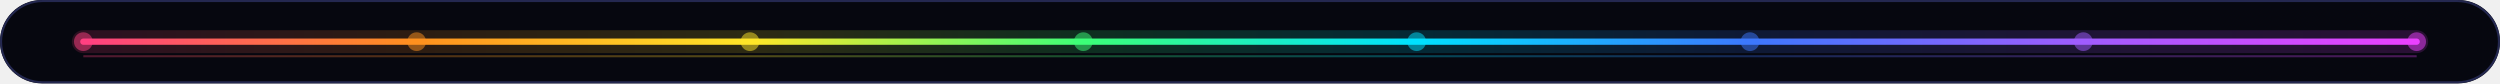
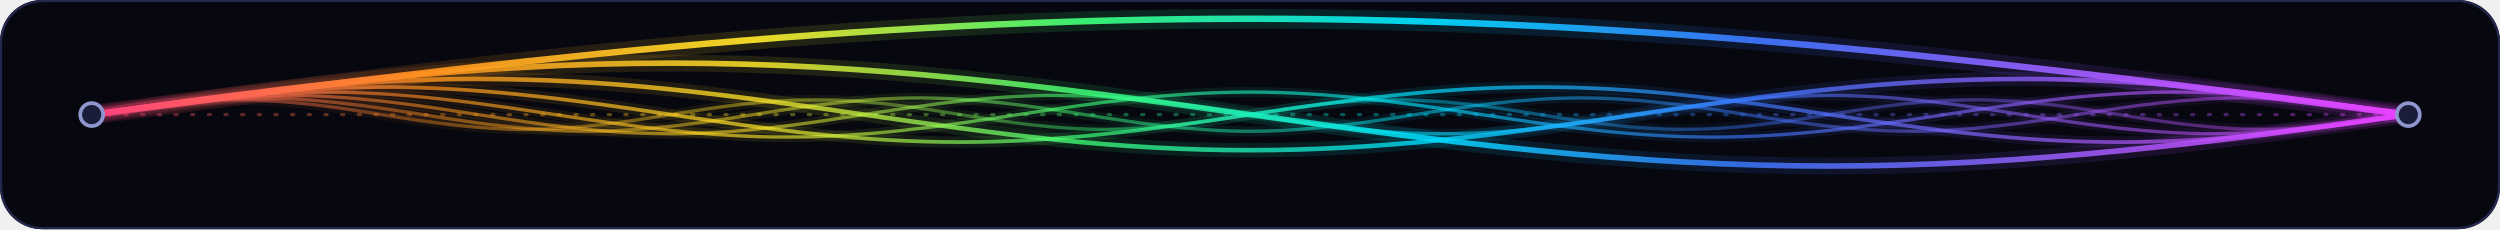
- <svg xmlns="http://www.w3.org/2000/svg" viewBox="0 0 1200 40" width="1200" height="40" role="img" aria-labelledby="ti de">
+ <svg xmlns="http://www.w3.org/2000/svg" viewBox="0 0 1200 110" width="1200" height="110" role="img" aria-labelledby="ti de">
  <defs>
    <clipPath id="cp">
-       <rect width="1200" height="40" rx="20" />
+       <rect width="1200" height="110" rx="20" />
    </clipPath>
-     <linearGradient id="rg1" x1="40" y1="0" x2="1160" y2="0" gradientUnits="userSpaceOnUse">
+     <linearGradient id="rg1" x1="44.0" y1="0" x2="1156.0" y2="0" gradientUnits="userSpaceOnUse">
      <stop offset="0" stop-color="#ff4081" />
      <stop offset="0.143" stop-color="#ff911e" />
      <stop offset="0.286" stop-color="#ffe628" />
      <stop offset="0.429" stop-color="#3cff78" />
      <stop offset="0.571" stop-color="#00e1ff" />
      <stop offset="0.714" stop-color="#3c78ff" />
      <stop offset="0.857" stop-color="#a05cff" />
      <stop offset="1" stop-color="#eb40ff" />
    </linearGradient>
-     <radialGradient id="hg2">
-       <stop offset="0" stop-color="#ffffff" />
-       <stop offset="0.35" stop-color="#ffffff" stop-opacity="0.55" />
-       <stop offset="1" stop-color="#ffffff" stop-opacity="0" />
-     </radialGradient>
-     <clipPath id="rcrg1">
-       <rect x="32" y="6" width="1136" height="28" />
-     </clipPath>
+     <path id="st2" d="M44 0C136.7 -12 229.3 -24 322 -32.5C414.7 -41 507.3 -46 600 -46C692.7 -46 785.3 -41 878 -32.5C970.7 -24 1063.3 -12 1156 0" vector-effect="non-scaling-stroke" />
+     <path id="st3" d="M44 0C90.3 -6.5 136.7 -12.9 183 -17.4C229.3 -22 275.7 -24.7 322 -24.7C368.3 -24.7 414.7 -22 461 -17.4C507.3 -12.9 553.7 -6.5 600 0C646.3 6.5 692.7 12.9 739 17.4C785.3 22 831.7 24.7 878 24.7C924.3 24.7 970.7 22 1017 17.4C1063.3 12.9 1109.7 6.5 1156 0" vector-effect="non-scaling-stroke" />
+     <path id="st4" d="M44 0C74.9 -4.5 105.8 -8.9 136.7 -12.1C167.6 -15.3 198.4 -17.1 229.3 -17.1C260.2 -17.1 291.1 -15.3 322 -12.1C352.9 -8.9 383.8 -4.5 414.7 0C445.6 4.5 476.4 8.9 507.3 12.1C538.2 15.3 569.1 17.1 600 17.1C630.9 17.1 661.8 15.3 692.7 12.1C723.6 8.9 754.4 4.5 785.3 0C816.2 -4.5 847.1 -8.9 878 -12.1C908.9 -15.3 939.8 -17.1 970.7 -17.1C1001.6 -17.1 1032.4 -15.3 1063.3 -12.1C1094.2 -8.9 1125.1 -4.5 1156 0" vector-effect="non-scaling-stroke" />
+     <path id="st5" d="M44 0C67.2 -3.5 90.3 -6.9 113.5 -9.3C136.7 -11.8 159.8 -13.2 183 -13.2C206.2 -13.2 229.3 -11.8 252.5 -9.3C275.7 -6.9 298.8 -3.5 322 0C345.2 3.5 368.3 6.9 391.5 9.3C414.7 11.8 437.8 13.2 461 13.2C484.2 13.2 507.3 11.8 530.5 9.3C553.7 6.9 576.8 3.5 600 0C623.2 -3.5 646.3 -6.9 669.5 -9.3C692.7 -11.8 715.8 -13.2 739 -13.2C762.2 -13.2 785.3 -11.8 808.5 -9.3C831.7 -6.9 854.8 -3.5 878 0C901.2 3.5 924.3 6.9 947.5 9.3C970.7 11.8 993.8 13.2 1017 13.2C1040.2 13.2 1063.3 11.8 1086.5 9.3C1109.7 6.9 1132.8 3.5 1156 0" vector-effect="non-scaling-stroke" />
+     <path id="st6" d="M44 0C62.5 -2.8 81.1 -5.6 99.6 -7.6C118.1 -9.6 136.7 -10.8 155.2 -10.8C173.7 -10.8 192.3 -9.6 210.8 -7.6C229.3 -5.6 247.9 -2.8 266.4 0C284.9 2.8 303.5 5.6 322 7.6C340.5 9.6 359.1 10.8 377.6 10.8C396.1 10.8 414.7 9.6 433.2 7.6C451.7 5.6 470.3 2.8 488.8 0C507.3 -2.8 525.9 -5.6 544.4 -7.6C562.9 -9.6 581.5 -10.8 600 -10.8C618.5 -10.8 637.1 -9.6 655.6 -7.6C674.1 -5.6 692.7 -2.8 711.2 0C729.7 2.8 748.3 5.6 766.8 7.6C785.3 9.6 803.9 10.8 822.4 10.8C840.9 10.8 859.5 9.6 878 7.6C896.5 5.6 915.1 2.8 933.6 0C952.1 -2.8 970.7 -5.6 989.2 -7.6C1007.7 -9.6 1026.3 -10.8 1044.8 -10.8C1063.3 -10.8 1081.9 -9.6 1100.4 -7.6C1118.9 -5.6 1137.5 -2.8 1156 0" vector-effect="non-scaling-stroke" />
+     <path id="st7" d="M44 0C59.4 -2.4 74.9 -4.8 90.3 -6.5C105.8 -8.2 121.2 -9.2 136.7 -9.2C152.1 -9.2 167.6 -8.2 183 -6.5C198.4 -4.8 213.9 -2.4 229.3 0C244.8 2.4 260.2 4.8 275.7 6.5C291.1 8.2 306.6 9.2 322 9.2C337.4 9.2 352.9 8.2 368.3 6.5C383.8 4.8 399.2 2.4 414.7 0C430.1 -2.4 445.6 -4.8 461 -6.5C476.4 -8.2 491.9 -9.2 507.3 -9.2C522.8 -9.2 538.2 -8.2 553.7 -6.5C569.1 -4.8 584.6 -2.4 600 0C615.4 2.4 630.9 4.8 646.3 6.5C661.8 8.2 677.2 9.2 692.7 9.2C708.1 9.2 723.6 8.2 739 6.5C754.4 4.8 769.9 2.4 785.3 0C800.8 -2.4 816.2 -4.8 831.7 -6.5C847.1 -8.2 862.6 -9.2 878 -9.2C893.4 -9.2 908.9 -8.2 924.3 -6.5C939.8 -4.8 955.2 -2.4 970.7 0C986.1 2.4 1001.6 4.8 1017 6.5C1032.4 8.2 1047.9 9.2 1063.3 9.2C1078.8 9.2 1094.2 8.2 1109.7 6.5C1125.1 4.8 1140.6 2.4 1156 0" vector-effect="non-scaling-stroke" />
+     <path id="st8" d="M44 0C57.2 -2.1 70.5 -4.2 83.7 -5.6C97 -7.1 110.2 -8 123.4 -8C136.7 -8 149.9 -7.1 163.1 -5.6C176.4 -4.2 189.6 -2.1 202.9 0C216.1 2.1 229.3 4.2 242.6 5.6C255.8 7.1 269 8 282.3 8C295.5 8 308.8 7.1 322 5.6C335.2 4.2 348.5 2.1 361.7 0C375 -2.1 388.2 -4.2 401.4 -5.6C414.7 -7.1 427.9 -8 441.1 -8C454.4 -8 467.6 -7.1 480.9 -5.6C494.1 -4.2 507.3 -2.1 520.6 0C533.8 2.1 547 4.2 560.3 5.6C573.5 7.1 586.8 8 600 8C613.2 8 626.5 7.1 639.7 5.6C653 4.2 666.2 2.1 679.4 0C692.7 -2.1 705.9 -4.2 719.1 -5.6C732.4 -7.1 745.6 -8 758.9 -8C772.1 -8 785.3 -7.1 798.6 -5.6C811.8 -4.2 825 -2.1 838.3 0C851.5 2.1 864.8 4.2 878 5.6C891.2 7.1 904.5 8 917.7 8C931 8 944.2 7.1 957.4 5.6C970.7 4.2 983.9 2.1 997.1 0C1010.4 -2.1 1023.6 -4.2 1036.9 -5.6C1050.1 -7.1 1063.3 -8 1076.6 -8C1089.8 -8 1103 -7.1 1116.3 -5.6C1129.5 -4.2 1142.8 -2.1 1156 0" vector-effect="non-scaling-stroke" />
+     <path id="st9" d="M44 0C55.6 -1.9 67.2 -3.7 78.8 -5C90.3 -6.3 101.9 -7.1 113.5 -7.1C125.1 -7.1 136.7 -6.3 148.2 -5C159.8 -3.7 171.4 -1.9 183 0C194.6 1.9 206.2 3.7 217.8 5C229.3 6.3 240.9 7.1 252.5 7.1C264.1 7.1 275.7 6.3 287.2 5C298.8 3.7 310.4 1.9 322 0C333.6 -1.9 345.2 -3.7 356.8 -5C368.3 -6.3 379.9 -7.1 391.5 -7.1C403.1 -7.1 414.7 -6.3 426.2 -5C437.8 -3.7 449.4 -1.9 461 0C472.6 1.9 484.2 3.7 495.8 5C507.3 6.3 518.9 7.1 530.5 7.1C542.1 7.1 553.7 6.3 565.2 5C576.8 3.7 588.4 1.9 600 0C611.6 -1.9 623.2 -3.7 634.8 -5C646.3 -6.3 657.9 -7.1 669.5 -7.1C681.1 -7.1 692.7 -6.3 704.2 -5C715.8 -3.7 727.4 -1.9 739 0C750.6 1.9 762.2 3.7 773.8 5C785.3 6.3 796.9 7.1 808.5 7.1C820.1 7.1 831.7 6.3 843.2 5C854.8 3.7 866.4 1.9 878 0C889.6 -1.9 901.2 -3.7 912.8 -5C924.3 -6.3 935.9 -7.1 947.5 -7.1C959.1 -7.1 970.7 -6.3 982.2 -5C993.8 -3.7 1005.4 -1.9 1017 0C1028.6 1.9 1040.2 3.7 1051.8 5C1063.3 6.3 1074.9 7.1 1086.5 7.1C1098.1 7.1 1109.7 6.3 1121.2 5C1132.8 3.7 1144.4 1.9 1156 0" vector-effect="non-scaling-stroke" />
  </defs>
  <g clip-path="url(#cp)">
-     <rect width="1200" height="40" fill="#06070f" />
-     <g transform="translate(600 20)">
+     <rect width="1200" height="110" fill="#06070f" />
+     <line x1="44.0" y1="55.0" x2="1156.0" y2="55.0" stroke="url(#rg1)" stroke-width="1.6" stroke-dasharray="1 7" stroke-linecap="round" opacity=".35" />
+     <g transform="translate(0 55.0)" fill="none" stroke="url(#rg1)" stroke-linecap="round" stroke-linejoin="round" opacity="0.93">
      <g>
-         <animateTransform attributeName="transform" type="scale" dur="3.6s" fill="freeze" calcMode="linear" keyTimes="0;0.056;0.06;0.065;0.069;0.074;0.079;0.088;0.111;0.125;0.139;0.148;0.157;0.167;0.176;0.185;0.194;0.204;0.218;0.232;0.245;0.269;0.296;0.329;0.375;0.491;1" values="0.001 1;0.001 1;0.007 1;0.024 1;0.05 1;0.081 1;0.117 1;0.198 1;0.409 1;0.523 1;0.621 1;0.677 1;0.726 1;0.769 1;0.806 1;0.837 1;0.864 1;0.887 1;0.914 1;0.936 1;0.952 1;0.97 1;0.984 1;0.992 1;0.997 1;1 1;1 1" />
-         <g transform="translate(-600 -20)">
-           <line x1="40" y1="20" x2="1160" y2="20" stroke="url(#rg1)" stroke-width="11" stroke-linecap="round" opacity=".16" />
-           <line x1="40" y1="27" x2="1160" y2="27" stroke="url(#rg1)" stroke-width="1" opacity=".3" />
-           <line x1="40" y1="20" x2="1160" y2="20" stroke="url(#rg1)" stroke-width="3" stroke-linecap="round" />
-           <g clip-path="url(#rcrg1)">
-             <ellipse cx="-150.0" cy="20" rx="62.4" ry="9" fill="url(#hg2)" opacity="0">
-               <animate attributeName="cx" dur="6s" repeatCount="indefinite" calcMode="linear" keyTimes="0;0.306;0.308;0.5;0.903;0.906;1" values="990;-146.7;-150;-150;1348.3;1341.3;990" />
-               <animate attributeName="rx" dur="6s" repeatCount="indefinite" calcMode="linear" keyTimes="0;0.033;0.069;0.106;0.144;0.183;0.222;0.264;0.306;0.308;0.5;0.503;0.506;0.511;0.517;0.519;0.525;0.533;0.542;0.55;0.561;0.572;0.583;0.594;0.608;0.622;0.636;0.65;0.664;0.681;0.697;0.714;0.733;0.753;0.772;0.792;0.811;0.833;0.856;0.878;0.9;0.925;0.95;0.975;1" values="328;338.4;349.2;359.8;370.8;381.6;392;402.9;413.4;62.4;62.4;66.9;71;78.7;85.7;89;95.3;104;112;119.4;128.7;137.4;145.5;153.2;162.4;171;179.2;187.1;194.6;203.3;211.6;219.6;228.6;237.3;245.6;253.7;261.5;270.2;278.6;286.8;294.7;303.4;311.8;320;328" />
-               <animate attributeName="opacity" dur="6s" repeatCount="indefinite" calcMode="linear" keyTimes="0;0.306;0.308;0.497;0.5;0.508;0.517;0.528;0.542;0.578;0.625;0.678;0.742;0.903;0.906;1" values="0.069;0.029;0;0;1;0.894;0.819;0.744;0.673;0.548;0.441;0.358;0.285;0.169;0.092;0.069" />
-             </ellipse>
-           </g>
-           <circle cx="40" cy="20" r="4.5" fill="#ff4081" opacity=".5" />
-           <circle cx="40" cy="20" r="6" fill="#fff" opacity="0">
-             <animate attributeName="opacity" dur="6s" repeatCount="indefinite" calcMode="linear" keyTimes="0;0.153;0.25;0.306;0.308;0.517;0.522;0.528;0.533;0.542;0.544;0.547;0.55;0.556;0.569;0.578;0.586;0.6;1" values="0;0;0.05;0.02;0;0;0.02;0.11;0.31;0.71;0.81;0.87;0.89;0.82;0.38;0.19;0.08;0.01;0" />
-           </circle>
-           <circle cx="200" cy="20" r="4.5" fill="#ff911e" opacity=".5" />
-           <circle cx="200" cy="20" r="6" fill="#fff" opacity="0">
-             <animate attributeName="opacity" dur="6s" repeatCount="indefinite" calcMode="linear" keyTimes="0;0.117;0.206;0.308;0.55;0.558;0.564;0.569;0.583;0.592;0.6;0.619;0.628;0.639;0.65;1" values="0;0;0.05;0;0;0.04;0.1;0.21;0.6;0.71;0.65;0.26;0.14;0.05;0.02;0" />
-           </circle>
-           <circle cx="360" cy="20" r="4.5" fill="#ffe628" opacity=".5" />
-           <circle cx="360" cy="20" r="6" fill="#fff" opacity="0">
-             <animate attributeName="opacity" dur="6s" repeatCount="indefinite" calcMode="linear" keyTimes="0;0.081;0.164;0.278;0.583;0.6;0.608;0.625;0.631;0.636;0.644;0.664;0.675;0.697;1" values="0;0.01;0.06;0;0;0.07;0.19;0.51;0.57;0.59;0.53;0.25;0.12;0.02;0" />
-           </circle>
-           <circle cx="520" cy="20" r="4.5" fill="#3cff78" opacity=".5" />
-           <circle cx="520" cy="20" r="6" fill="#fff" opacity="0">
-             <animate attributeName="opacity" dur="6s" repeatCount="indefinite" calcMode="linear" keyTimes="0;0.122;0.236;0.619;0.639;0.647;0.667;0.678;0.689;0.719;0.744;1" values="0;0.07;0;0;0.07;0.16;0.43;0.5;0.45;0.12;0.02;0" />
-           </circle>
-           <circle cx="680" cy="20" r="4.5" fill="#00e1ff" opacity=".5" />
-           <circle cx="680" cy="20" r="6" fill="#fff" opacity="0">
-             <animate attributeName="opacity" dur="6s" repeatCount="indefinite" calcMode="linear" keyTimes="0;0.078;0.192;0.656;0.678;0.708;0.722;0.733;0.767;0.792;1" values="0.01;0.08;0;0;0.07;0.37;0.43;0.38;0.1;0.02;0.01" />
-           </circle>
-           <circle cx="840" cy="20" r="4.5" fill="#3c78ff" opacity=".5" />
-           <circle cx="840" cy="20" r="6" fill="#fff" opacity="0">
-             <animate attributeName="opacity" dur="6s" repeatCount="indefinite" calcMode="linear" keyTimes="0;0.042;0.108;0.158;0.692;0.717;0.75;0.764;0.778;0.814;0.839;0.944;1" values="0.05;0.09;0.02;0;0;0.06;0.32;0.37;0.32;0.08;0.02;0;0.05" />
-           </circle>
-           <circle cx="1000" cy="20" r="4.5" fill="#a05cff" opacity=".5" />
-           <circle cx="1000" cy="20" r="6" fill="#fff" opacity="0">
-             <animate attributeName="opacity" dur="6s" repeatCount="indefinite" calcMode="linear" keyTimes="0;0.061;0.106;0.725;0.756;0.792;0.806;0.819;0.858;0.883;0.922;1" values="0.1;0.02;0;0;0.05;0.28;0.32;0.29;0.08;0.02;0.01;0.1" />
-           </circle>
-           <circle cx="1160" cy="20" r="4.5" fill="#eb40ff" opacity=".5" />
-           <circle cx="1160" cy="20" r="6" fill="#fff" opacity="0">
-             <animate attributeName="opacity" dur="6s" repeatCount="indefinite" calcMode="linear" keyTimes="0;0.072;0.764;0.794;0.833;0.85;0.867;0.906;0.95;1" values="0.04;0;0;0.04;0.24;0.28;0.24;0.04;0.11;0.04" />
-           </circle>
-         </g>
+         <animateTransform attributeName="transform" type="scale" dur="12s" repeatCount="indefinite" calcMode="linear" values="1 0.532;1 0.088;1 -0.309;1 -0.546;1 -0.588;1 -0.468;1 -0.262;1 -0.041;1 0.147;1 0.283;1 0.359;1 0.36;1 0.262;1 0.054;1 -0.24;1 -0.546;1 -0.755;1 -0.765;1 -0.532;1 -0.1;1 0.402;1 0.809;1 0.984;1 0.874;1 0.532" />
+         <use href="#st2" stroke-width="9.4" opacity=".14" />
+         <use href="#st2" stroke-width="3.1" />
      </g>
    </g>
+     <g transform="translate(0 55.0)" fill="none" stroke="url(#rg1)" stroke-linecap="round" stroke-linejoin="round" opacity="0.86">
+       <g>
+         <animateTransform attributeName="transform" type="scale" dur="12s" repeatCount="indefinite" calcMode="linear" values="1 -0.209;1 -0.47;1 -0.578;1 -0.524;1 -0.343;1 -0.099;1 0.138;1 0.31;1 0.385;1 0.356;1 0.242;1 0.073;1 -0.108;1 -0.262;1 -0.353;1 -0.356;1 -0.263;1 -0.087;1 0.138;1 0.355;1 0.501;1 0.524;1 0.395;1 0.132;1 -0.209;1 -0.533;1 -0.743;1 -0.76;1 -0.56;1 -0.181;1 0.28;1 0.693;1 0.936;1 0.928;1 0.662;1 0.207;1 -0.309;1 -0.741;1 -0.967;1 -0.928;1 -0.64;1 -0.194;1 0.28;1 0.649;1 0.819;1 0.76;1 0.508;1 0.149;1 -0.209" />
+         <use href="#st3" stroke-width="8.1" opacity=".14" />
+         <use href="#st3" stroke-width="2.7" />
+       </g>
+     </g>
+     <g transform="translate(0 55.0)" fill="none" stroke="url(#rg1)" stroke-linecap="round" stroke-linejoin="round" opacity="0.79">
+       <g>
+         <animateTransform attributeName="transform" type="scale" dur="12s" repeatCount="indefinite" calcMode="linear" values="1 -0.423;1 -0.417;1 -0.304;1 -0.122;1 0.079;1 0.247;1 0.343;1 0.347;1 0.261;1 0.108;1 -0.073;1 -0.237;1 -0.343;1 -0.362;1 -0.283;1 -0.122;1 0.085;1 0.285;1 0.423;1 0.456;1 0.363;1 0.158;1 -0.112;1 -0.377;1 -0.562;1 -0.605;1 -0.481;1 -0.209;1 0.146;1 0.489;1 0.722;1 0.769;1 0.604;1 0.259;1 -0.179;1 -0.591;1 -0.861;1 -0.904;1 -0.699;1 -0.296;1 0.202;1 0.656;1 0.941;1 0.973;1 0.742;1 0.309;1 -0.208;1 -0.666;1 -0.941;1 -0.959;1 -0.721;1 -0.296;1 0.196;1 0.618;1 0.861;1 0.865;1 0.64;1 0.259;1 -0.169;1 -0.526;1 -0.722;1 -0.715;1 -0.523;1 -0.209;1 0.134;1 0.414;1 0.562;1 0.552;1 0.4;1 0.158;1 -0.102;1 -0.312;1 -0.423" />
+         <use href="#st4" stroke-width="6.8" opacity=".14" />
+         <use href="#st4" stroke-width="2.2" />
+       </g>
+     </g>
+     <g transform="translate(0 55.0)" fill="none" stroke="url(#rg1)" stroke-linecap="round" stroke-linejoin="round" opacity="0.72">
+       <g>
+         <animateTransform attributeName="transform" type="scale" dur="12s" repeatCount="indefinite" calcMode="linear" values="1 -0.283;1 -0.143;1 0.037;1 0.209;1 0.33;1 0.365;1 0.303;1 0.156;1 -0.041;1 -0.238;1 -0.381;1 -0.428;1 -0.36;1 -0.187;1 0.05;1 0.291;1 0.468;1 0.528;1 0.445;1 0.232;1 -0.062;1 -0.359;1 -0.578;1 -0.65;1 -0.546;1 -0.283;1 0.075;1 0.434;1 0.693;1 0.775;1 0.647;1 0.333;1 -0.088;1 -0.503;1 -0.797;1 -0.884;1 -0.732;1 -0.374;1 0.098;1 0.556;1 0.874;1 0.961;1 0.789;1 0.4;1 -0.103;1 -0.584;1 -0.911;1 -0.994;1 -0.809;1 -0.406;1 0.104;1 0.584;1 0.903;1 0.977;1 0.789;1 0.393;1 -0.1;1 -0.556;1 -0.852;1 -0.914;1 -0.732;1 -0.362;1 0.091;1 0.503;1 0.765;1 0.814;1 0.647;1 0.317;1 -0.079;1 -0.434;1 -0.655;1 -0.692;1 -0.546;1 -0.266;1 0.066;1 0.359;1 0.54;1 0.567;1 0.445;1 0.216;1 -0.054;1 -0.291;1 -0.436;1 -0.458;1 -0.36;1 -0.175;1 0.044;1 0.238;1 0.36;1 0.381;1 0.303;1 0.149;1 -0.038;1 -0.209;1 -0.322;1 -0.349;1 -0.283" />
+         <use href="#st5" stroke-width="5.4" opacity=".14" />
+         <use href="#st5" stroke-width="1.8" />
+       </g>
+     </g>
+     <g transform="translate(0 55.0)" fill="none" stroke="url(#rg1)" stroke-linecap="round" stroke-linejoin="round" opacity="0.65">
+       <g>
+         <animateTransform attributeName="transform" type="scale" dur="12s" repeatCount="indefinite" calcMode="linear" values="1 0;1 0.229;1 0.407;1 0.484;1 0.431;1 0.256;1 0;1 -0.271;1 -0.484;1 -0.575;1 -0.512;1 -0.304;1 0;1 0.321;1 0.57;1 0.675;1 0.599;1 0.354;1 0;1 -0.371;1 -0.657;1 -0.775;1 -0.685;1 -0.404;1 0;1 0.419;1 0.738;1 0.866;1 0.762;1 0.446;1 0;1 -0.458;1 -0.803;1 -0.938;1 -0.821;1 -0.478;1 0;1 0.486;1 0.847;1 0.984;1 0.856;1 0.496;1 0;1 -0.499;1 -0.866;1 -1;1 -0.866;1 -0.499;1 0;1 0.496;1 0.856;1 0.984;1 0.847;1 0.486;1 0;1 -0.478;1 -0.821;1 -0.938;1 -0.803;1 -0.458;1 0;1 0.446;1 0.762;1 0.866;1 0.738;1 0.419;1 0;1 -0.404;1 -0.685;1 -0.775;1 -0.657;1 -0.371;1 0;1 0.354;1 0.599;1 0.675;1 0.57;1 0.321;1 0;1 -0.304;1 -0.512;1 -0.575;1 -0.484;1 -0.271;1 0;1 0.256;1 0.431;1 0.484;1 0.407;1 0.229;1 0;1 -0.217;1 -0.366;1 -0.412;1 -0.349;1 -0.197;1 0;1 0.189;1 0.322;1 0.366;1 0.313;1 0.179;1 0;1 -0.176;1 -0.303;1 -0.35;1 -0.303;1 -0.176;1 0;1 0.179;1 0.313;1 0.366;1 0.322;1 0.189;1 0;1 -0.197;1 -0.349;1 -0.412;1 -0.366;1 -0.217;1 0" />
+         <use href="#st6" stroke-width="4.8" opacity=".14" />
+         <use href="#st6" stroke-width="1.6" />
+       </g>
+     </g>
+     <g transform="translate(0 55.0)" fill="none" stroke="url(#rg1)" stroke-linecap="round" stroke-linejoin="round" opacity="0.58">
+       <g>
+         <animateTransform attributeName="transform" type="scale" dur="12s" repeatCount="indefinite" calcMode="linear" values="1 0.546;1 0.685;1 0.643;1 0.422;1 0.076;1 -0.303;1 -0.614;1 -0.768;1 -0.718;1 -0.47;1 -0.085;1 0.336;1 0.678;1 0.845;1 0.787;1 0.513;1 0.092;1 -0.364;1 -0.732;1 -0.91;1 -0.844;1 -0.548;1 -0.098;1 0.386;1 0.774;1 0.958;1 0.886;1 0.573;1 0.102;1 -0.401;1 -0.8;1 -0.987;1 -0.909;1 -0.586;1 -0.104;1 0.407;1 0.809;1 0.994;1 0.912;1 0.586;1 0.104;1 -0.404;1 -0.8;1 -0.98;1 -0.896;1 -0.573;1 -0.101;1 0.392;1 0.774;1 0.944;1 0.86;1 0.548;1 0.097;1 -0.372;1 -0.732;1 -0.89;1 -0.807;1 -0.513;1 -0.09;1 0.346;1 0.678;1 0.821;1 0.742;1 0.47;1 0.082;1 -0.314;1 -0.614;1 -0.741;1 -0.668;1 -0.422;1 -0.074;1 0.28;1 0.546;1 0.657;1 0.591;1 0.372;1 0.065;1 -0.246;1 -0.478;1 -0.574;1 -0.515;1 -0.324;1 -0.056;1 0.214;1 0.415;1 0.498;1 0.446;1 0.28;1 0.049;1 -0.185;1 -0.36;1 -0.433;1 -0.389;1 -0.245;1 -0.043;1 0.163;1 0.318;1 0.385;1 0.348;1 0.22;1 0.039;1 -0.148;1 -0.292;1 -0.356;1 -0.324;1 -0.207;1 -0.037;1 0.142;1 0.283;1 0.348;1 0.321;1 0.207;1 0.037;1 -0.145;1 -0.292;1 -0.363;1 -0.338;1 -0.22;1 -0.04;1 0.157;1 0.318;1 0.399;1 0.373;1 0.245;1 0.045;1 -0.177;1 -0.36;1 -0.453;1 -0.426;1 -0.28;1 -0.051;1 0.204;1 0.415;1 0.522;1 0.491;1 0.324;1 0.059;1 -0.235;1 -0.478;1 -0.601;1 -0.565;1 -0.372;1 -0.068;1 0.269;1 0.546" />
+         <use href="#st7" stroke-width="4.8" opacity=".14" />
+         <use href="#st7" stroke-width="1.6" />
+       </g>
+     </g>
+     <g transform="translate(0 55.0)" fill="none" stroke="url(#rg1)" stroke-linecap="round" stroke-linejoin="round" opacity="0.51">
+       <g>
+         <animateTransform attributeName="transform" type="scale" dur="12s" repeatCount="indefinite" calcMode="linear" values="1 0.861;1 0.611;1 0.192;1 -0.287;1 -0.696;1 -0.923;1 -0.904;1 -0.64;1 -0.2;1 0.299;1 0.723;1 0.956;1 0.934;1 0.659;1 0.206;1 -0.306;1 -0.739;1 -0.975;1 -0.949;1 -0.669;1 -0.208;1 0.309;1 0.743;1 0.977;1 0.949;1 0.667;1 0.207;1 -0.306;1 -0.735;1 -0.964;1 -0.934;1 -0.654;1 -0.202;1 0.299;1 0.715;1 0.936;1 0.904;1 0.631;1 0.195;1 -0.287;1 -0.685;1 -0.893;1 -0.861;1 -0.6;1 -0.184;1 0.271;1 0.645;1 0.839;1 0.806;1 0.56;1 0.172;1 -0.252;1 -0.598;1 -0.776;1 -0.744;1 -0.516;1 -0.158;1 0.231;1 0.547;1 0.708;1 0.677;1 0.468;1 0.143;1 -0.209;1 -0.493;1 -0.636;1 -0.607;1 -0.419;1 -0.128;1 0.186;1 0.439;1 0.567;1 0.54;1 0.372;1 0.113;1 -0.165;1 -0.389;1 -0.501;1 -0.478;1 -0.329;1 -0.1;1 0.146;1 0.344;1 0.444;1 0.423;1 0.292;1 0.089;1 -0.13;1 -0.307;1 -0.398;1 -0.38;1 -0.263;1 -0.081;1 0.118;1 0.28;1 0.364;1 0.35;1 0.244;1 0.075;1 -0.111;1 -0.264;1 -0.346;1 -0.335;1 -0.235;1 -0.073;1 0.108;1 0.26;1 0.343;1 0.335;1 0.237;1 0.074;1 -0.111;1 -0.268;1 -0.356;1 -0.35;1 -0.249;1 -0.078;1 0.118;1 0.288;1 0.385;1 0.38;1 0.272;1 0.086;1 -0.13;1 -0.319;1 -0.427;1 -0.423;1 -0.304;1 -0.096;1 0.146;1 0.358;1 0.481;1 0.478;1 0.343;1 0.109;1 -0.165;1 -0.405;1 -0.544;1 -0.54;1 -0.388;1 -0.123;1 0.186;1 0.457;1 0.613;1 0.607;1 0.435;1 0.138;1 -0.209;1 -0.511;1 -0.684;1 -0.677;1 -0.484;1 -0.153;1 0.231;1 0.564;1 0.754;1 0.744;1 0.531;1 0.167;1 -0.252;1 -0.614;1 -0.819;1 -0.806;1 -0.574;1 -0.18;1 0.271;1 0.659;1 0.876;1 0.861" />
+         <use href="#st8" stroke-width="4.8" opacity=".14" />
+         <use href="#st8" stroke-width="1.6" />
+       </g>
+     </g>
+     <g transform="translate(0 55.0)" fill="none" stroke="url(#rg1)" stroke-linecap="round" stroke-linejoin="round" opacity="0.44">
+       <g>
+         <animateTransform attributeName="transform" type="scale" dur="12s" repeatCount="indefinite" calcMode="linear" values="1 0.309;1 -0.208;1 -0.669;1 -0.95;1 -0.975;1 -0.74;1 -0.307;1 0.206;1 0.662;1 0.938;1 0.961;1 0.728;1 0.301;1 -0.202;1 -0.647;1 -0.915;1 -0.936;1 -0.707;1 -0.292;1 0.195;1 0.624;1 0.881;1 0.899;1 0.678;1 0.28;1 -0.187;1 -0.595;1 -0.838;1 -0.854;1 -0.642;1 -0.264;1 0.176;1 0.56;1 0.788;1 0.801;1 0.601;1 0.247;1 -0.164;1 -0.522;1 -0.732;1 -0.743;1 -0.556;1 -0.228;1 0.151;1 0.48;1 0.672;1 0.681;1 0.51;1 0.209;1 -0.138;1 -0.437;1 -0.612;1 -0.619;1 -0.462;1 -0.189;1 0.125;1 0.395;1 0.552;1 0.558;1 0.417;1 0.17;1 -0.112;1 -0.355;1 -0.496;1 -0.501;1 -0.374;1 -0.153;1 0.101;1 0.319;1 0.446;1 0.451;1 0.337;1 0.138;1 -0.091;1 -0.288;1 -0.403;1 -0.408;1 -0.305;1 -0.125;1 0.083;1 0.263;1 0.369;1 0.375;1 0.282;1 0.116;1 -0.077;1 -0.246;1 -0.346;1 -0.353;1 -0.266;1 -0.11;1 0.074;1 0.236;1 0.334;1 0.343;1 0.26;1 0.108;1 -0.073;1 -0.235;1 -0.334;1 -0.345;1 -0.263;1 -0.11;1 0.075;1 0.242;1 0.346;1 0.359;1 0.276;1 0.116;1 -0.079;1 -0.257;1 -0.369;1 -0.385;1 -0.297;1 -0.125;1 0.085;1 0.279;1 0.403;1 0.421;1 0.325;1 0.138;1 -0.094;1 -0.308;1 -0.446;1 -0.467;1 -0.361;1 -0.153;1 0.105;1 0.343;1 0.496;1 0.52;1 0.402;1 0.17;1 -0.117;1 -0.382;1 -0.552;1 -0.578;1 -0.447;1 -0.189;1 0.129;1 0.423;1 0.612;1 0.639;1 0.494;1 0.209;1 -0.143;1 -0.466;1 -0.672;1 -0.702;1 -0.541;1 -0.228;1 0.156;1 0.508;1 0.732;1 0.762;1 0.587;1 0.247;1 -0.168;1 -0.548;1 -0.788;1 -0.819;1 -0.629;1 -0.264;1 0.18;1 0.584;1 0.838;1 0.87;1 0.667;1 0.28;1 -0.19;1 -0.615;1 -0.881;1 -0.912;1 -0.698;1 -0.292;1 0.198;1 0.64;1 0.915;1 0.945;1 0.722;1 0.301;1 -0.204;1 -0.658;1 -0.938;1 -0.967;1 -0.737;1 -0.307;1 0.207;1 0.667;1 0.95;1 0.977;1 0.743;1 0.309" />
+         <use href="#st9" stroke-width="4.8" opacity=".14" />
+         <use href="#st9" stroke-width="1.6" />
+       </g>
+     </g>
+     <circle cx="44.0" cy="55.0" r="5.5" fill="#1a1d3a" stroke="#8e96cd" stroke-width="1.8" />
+     <circle cx="1156.0" cy="55.0" r="5.5" fill="#1a1d3a" stroke="#8e96cd" stroke-width="1.8" />
  </g>
-   <rect x=".5" y=".5" width="1199" height="39" rx="20" fill="none" stroke="#242850" />
+   <rect x=".5" y=".5" width="1199" height="109" rx="20" fill="none" stroke="#242850" />
</svg>
